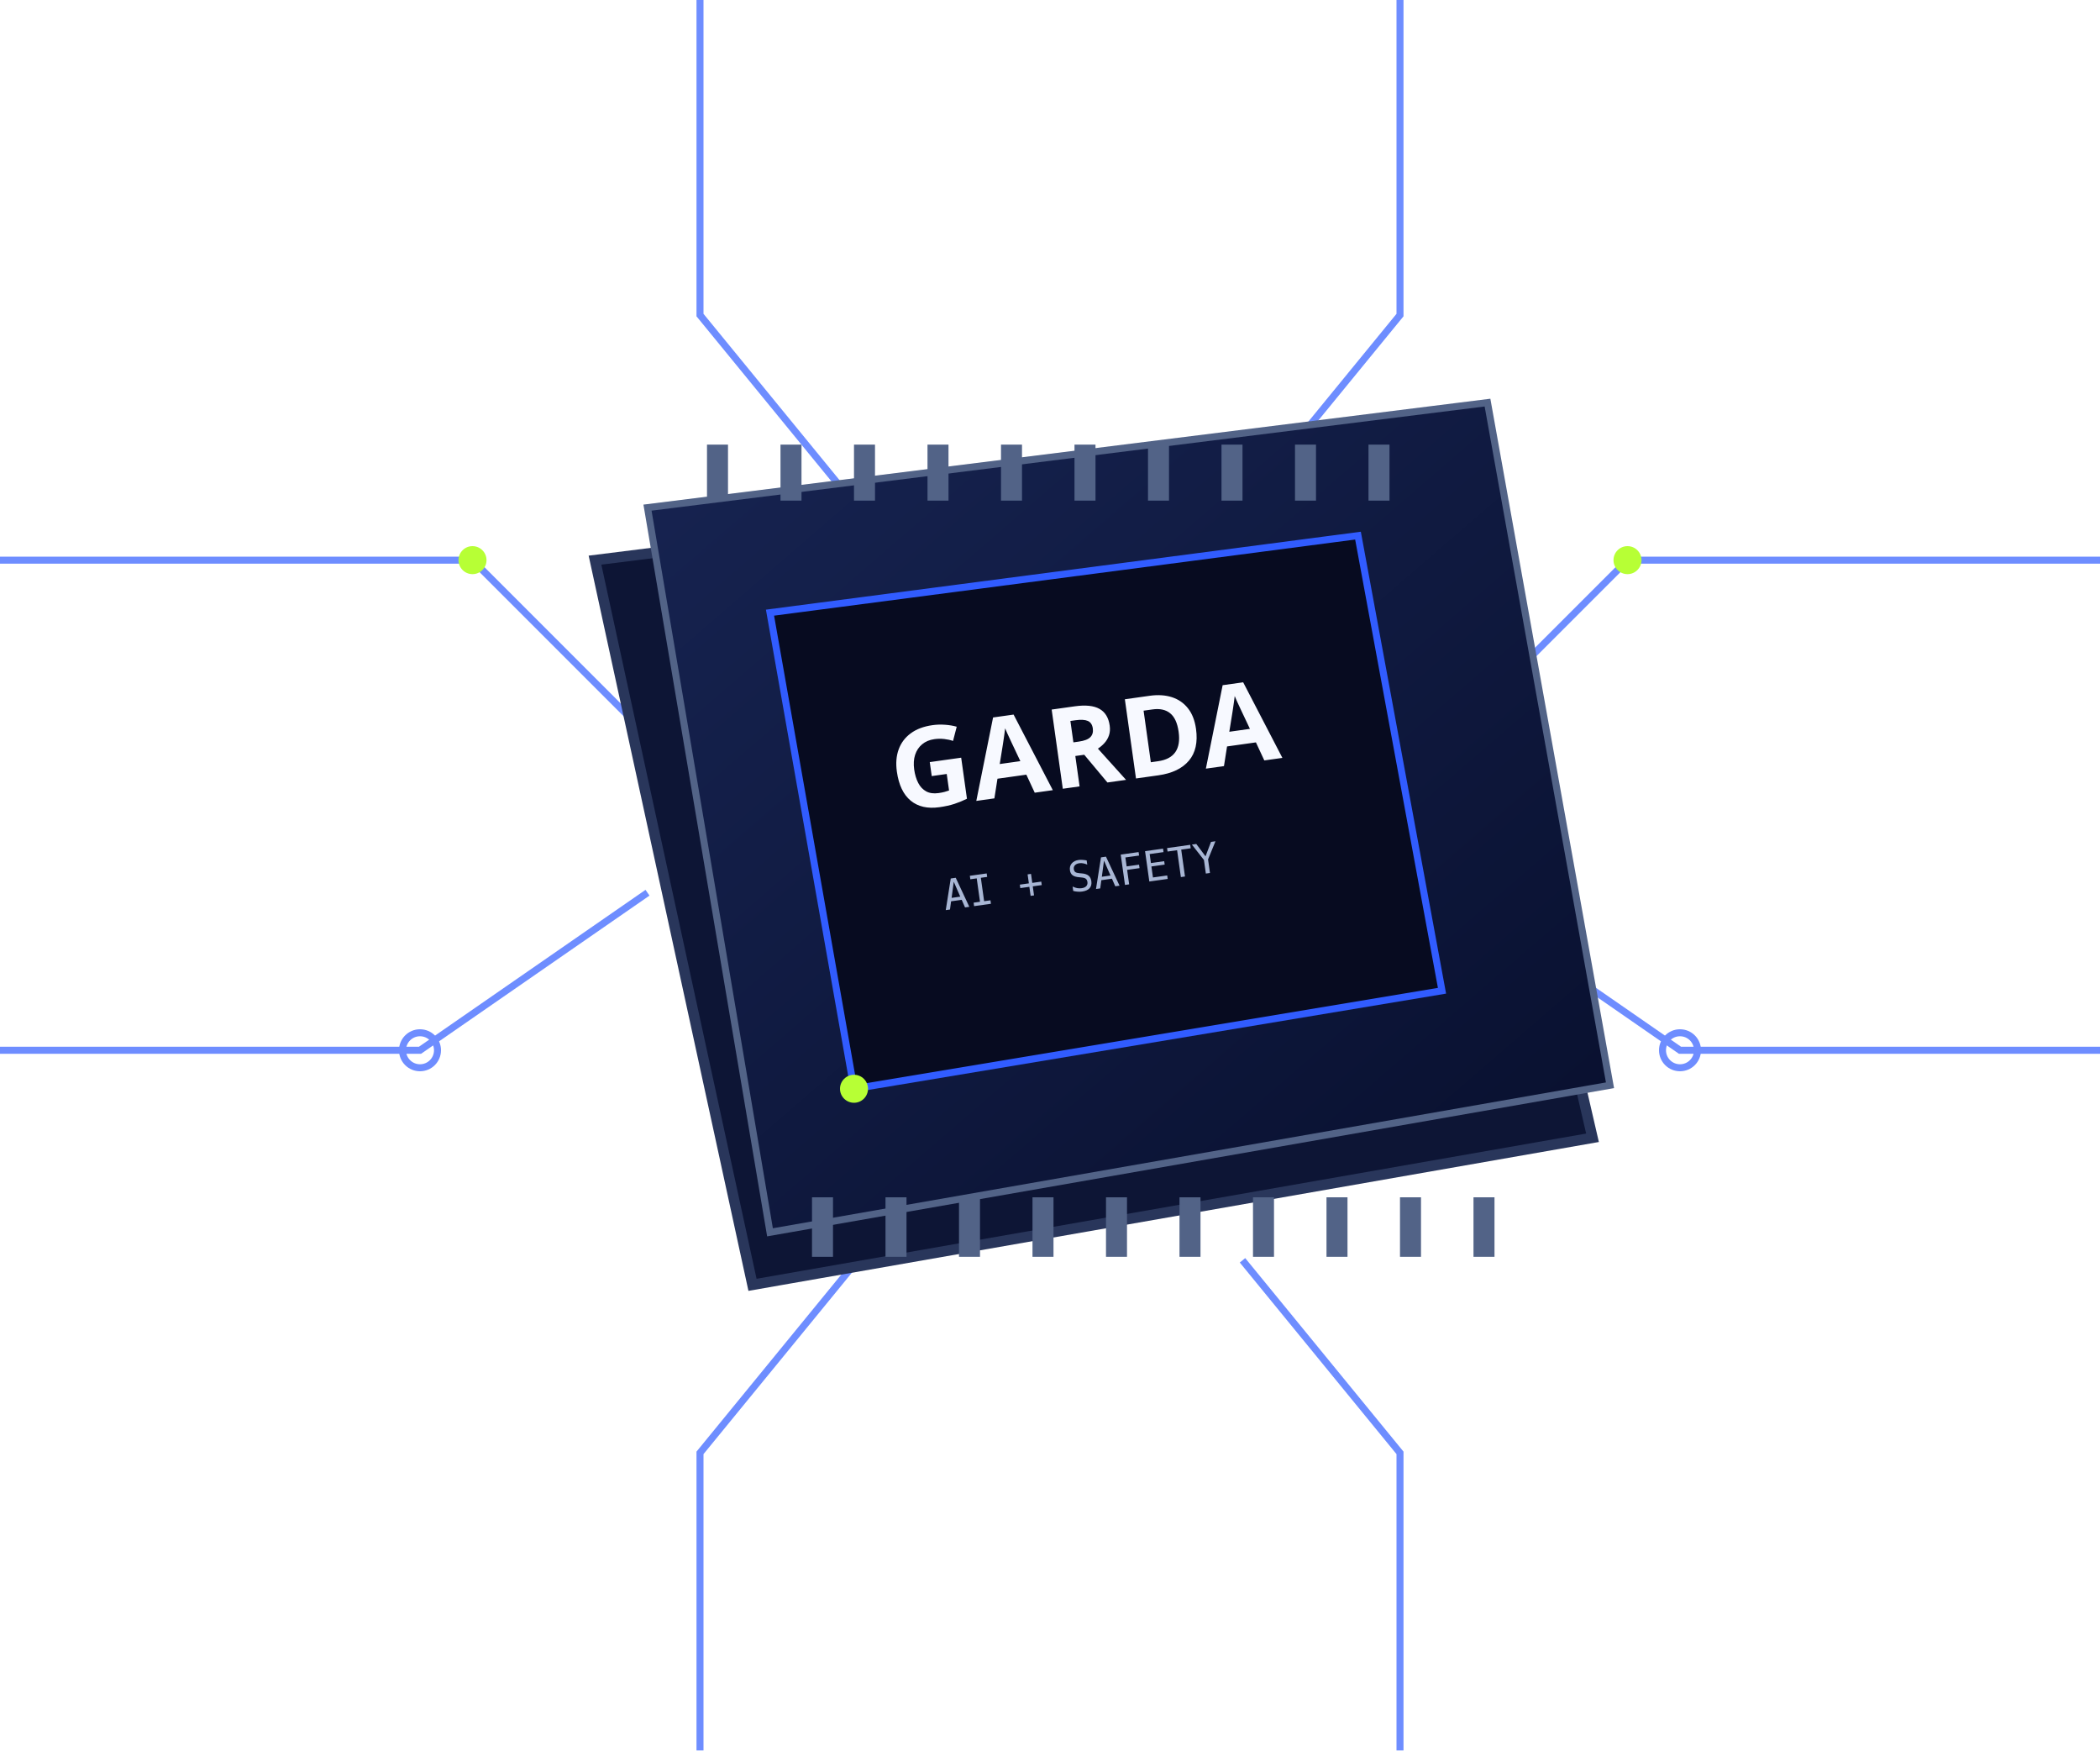
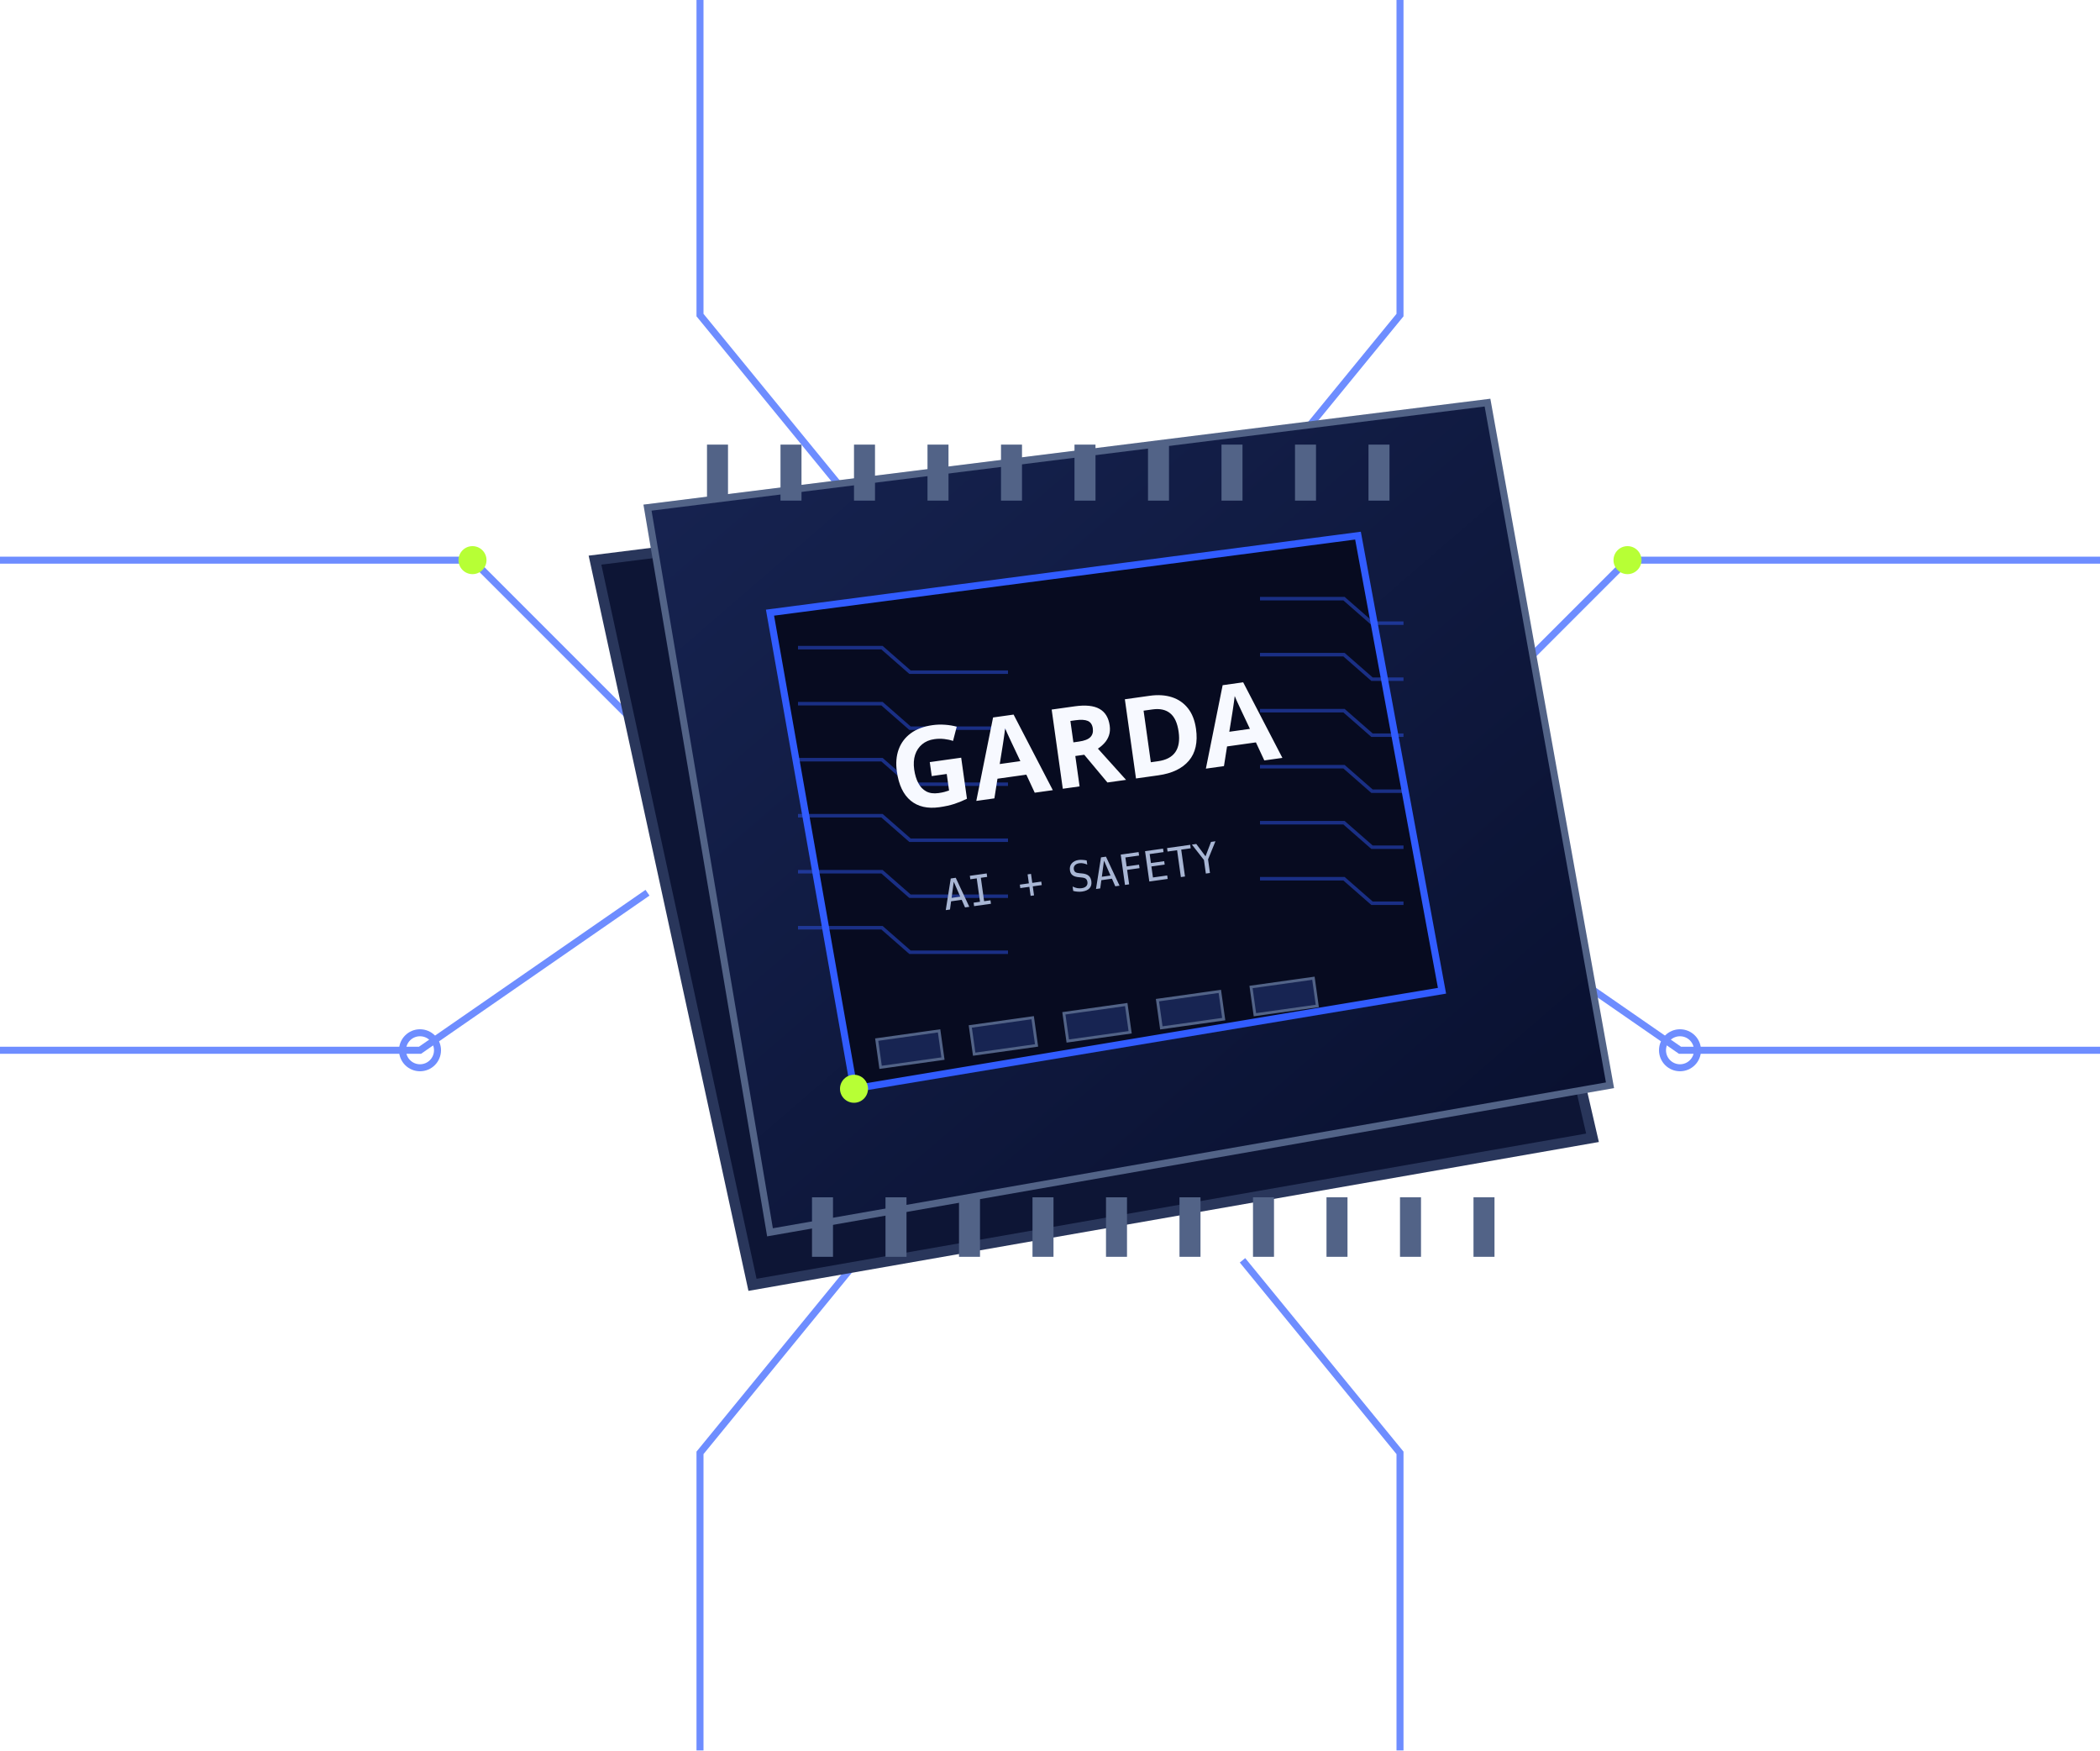
<svg xmlns="http://www.w3.org/2000/svg" viewBox="0 0 600 500">
  <defs>
    <linearGradient id="pkg" x2="1" y2="1">
      <stop stop-color="#172452" />
      <stop offset="1" stop-color="#080F2D" />
    </linearGradient>
  </defs>
  <g fill="none" stroke="#315CFF" stroke-width="2" opacity=".7">
    <path d="M0 160h135l50 50M0 300h120l65-45M600 160H465l-50 50M600 300H480l-65-45M200 0v90l45 55M400 0v90l-45 55M200 500v-85l45-55M400 500v-85l-45-55" />
    <circle cx="120" cy="300" r="5" />
    <circle cx="480" cy="300" r="5" />
  </g>
  <path d="M170 160l240-30 45 195-240 42z" fill="#0D1535" stroke="#29365B" stroke-width="3" />
  <path d="M185 145l240-30 35 195-240 42z" fill="url(#pkg)" stroke="#526387" stroke-width="2" />
  <path d="M220 175l168-22 24 130-168 28z" fill="#070B20" stroke="#315CFF" stroke-width="2" />
  <g stroke="#526387" stroke-width="6">
    <path d="M205 143v-16M235 342v17" />
    <path d="M226 143v-16M256 342v17" />
    <path d="M247 143v-16M277 342v17" />
    <path d="M268 143v-16M298 342v17" />
    <path d="M289 143v-16M319 342v17" />
    <path d="M310 143v-16M340 342v17" />
    <path d="M331 143v-16M361 342v17" />
    <path d="M352 143v-16M382 342v17" />
    <path d="M373 143v-16M403 342v17" />
    <path d="M394 143v-16M424 342v17" />
  </g>
+   <g fill="none" stroke="#315CFF" stroke-width="1" opacity=".45">
+     <path d="M228 185h24l8 7h28M360 171h24l8 7h9" />
+     <path d="M228 201h24l8 7h28M360 187h24l8 7h9" />
+     <path d="M228 217h24l8 7h28M360 203h24l8 7h9" />
+     <path d="M228 233h24l8 7h28M360 219h24l8 7h9" />
+     <path d="M228 249h24l8 7h28M360 235h24l8 7h9" />
+     <path d="M228 265h24l8 7h28M360 251h24l8 7h9" />
+   </g>
+   <g fill="#172452" stroke="#526387" stroke-width=".8">
+     <rect x="250" y="290" width="18" height="8" transform="rotate(-8 300 290)" />
+     <rect x="277" y="290" width="18" height="8" transform="rotate(-8 300 290)" />
+     <rect x="304" y="290" width="18" height="8" transform="rotate(-8 300 290)" />
+     <rect x="331" y="290" width="18" height="8" transform="rotate(-8 300 290)" />
+     <rect x="358" y="290" width="18" height="8" transform="rotate(-8 300 290)" />
+   </g>
  <text x="256" y="232" font-family="Archivo, sans-serif" font-size="32" fill="#F7F9FF" font-weight="700" transform="rotate(-8 256 232)">GARDA</text>
  <text x="270" y="260" font-family="IBM Plex Mono, monospace" font-size="12" fill="#A8B6D4" transform="rotate(-8 270 260)">AI + SAFETY</text>
  <g fill="#B7FF35">
    <circle cx="135" cy="160" r="4" />
    <circle cx="465" cy="160" r="4" />
    <circle cx="244" cy="311" r="4" />
  </g>
</svg>
